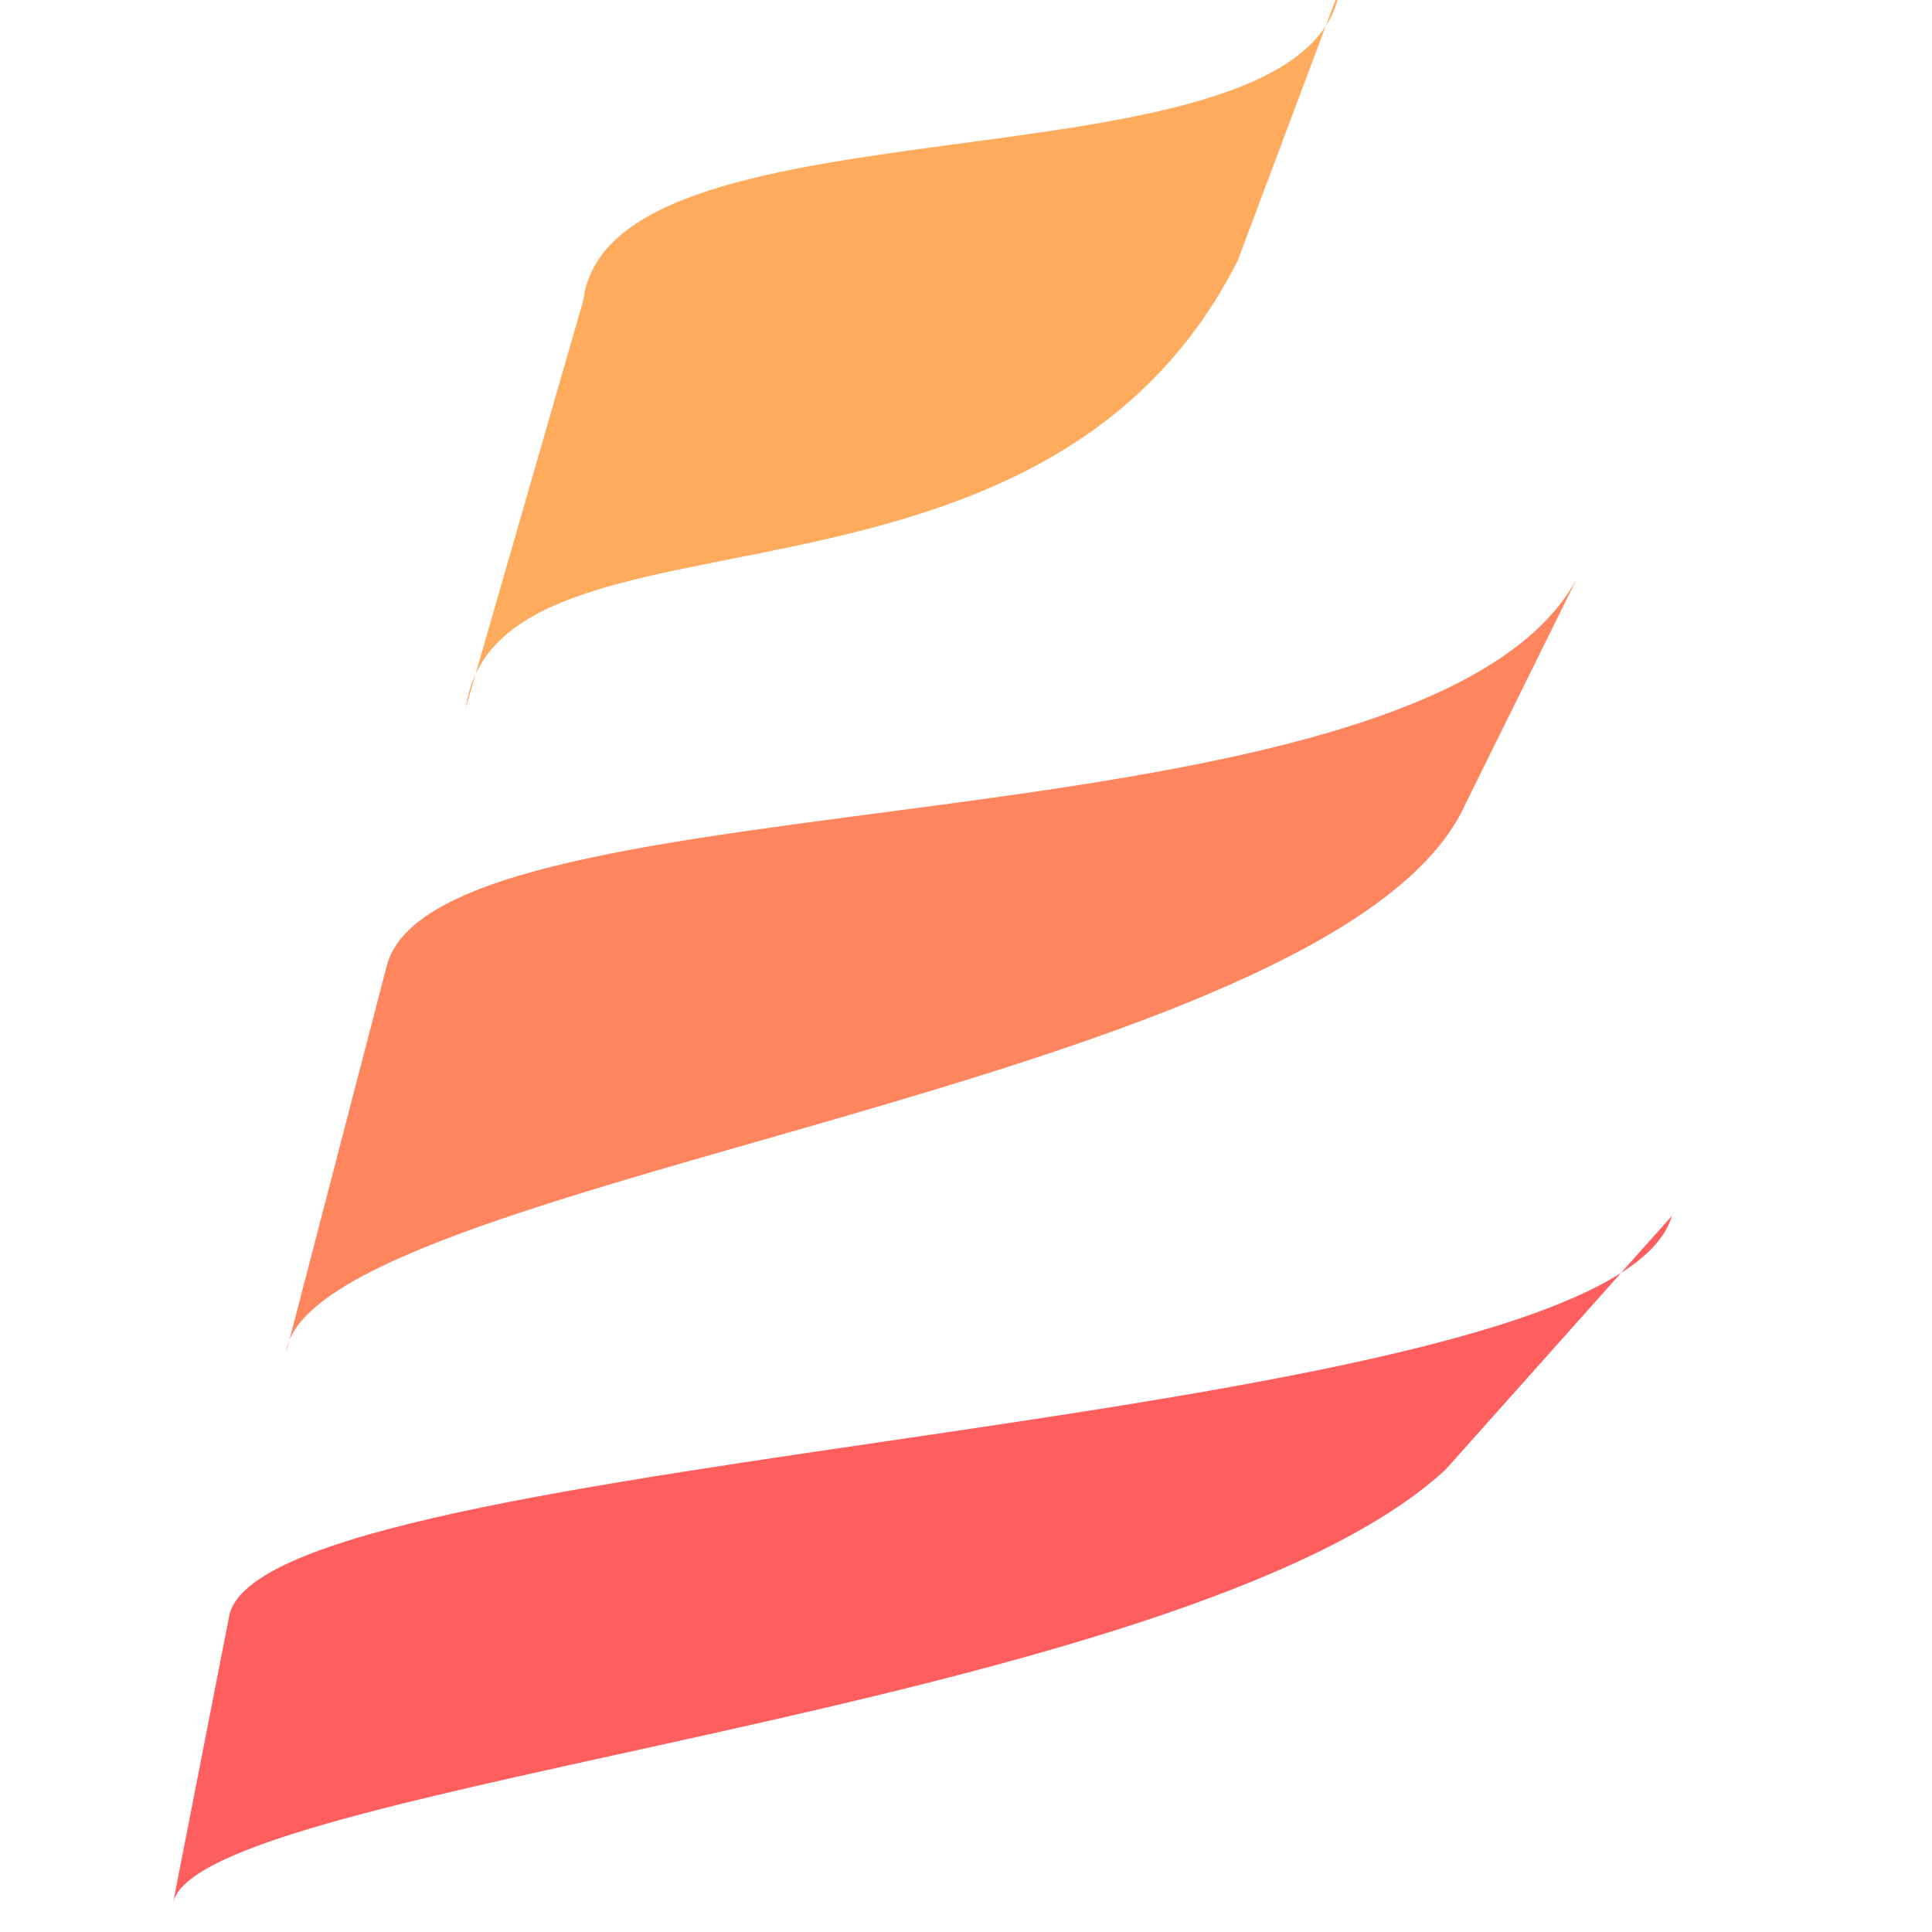
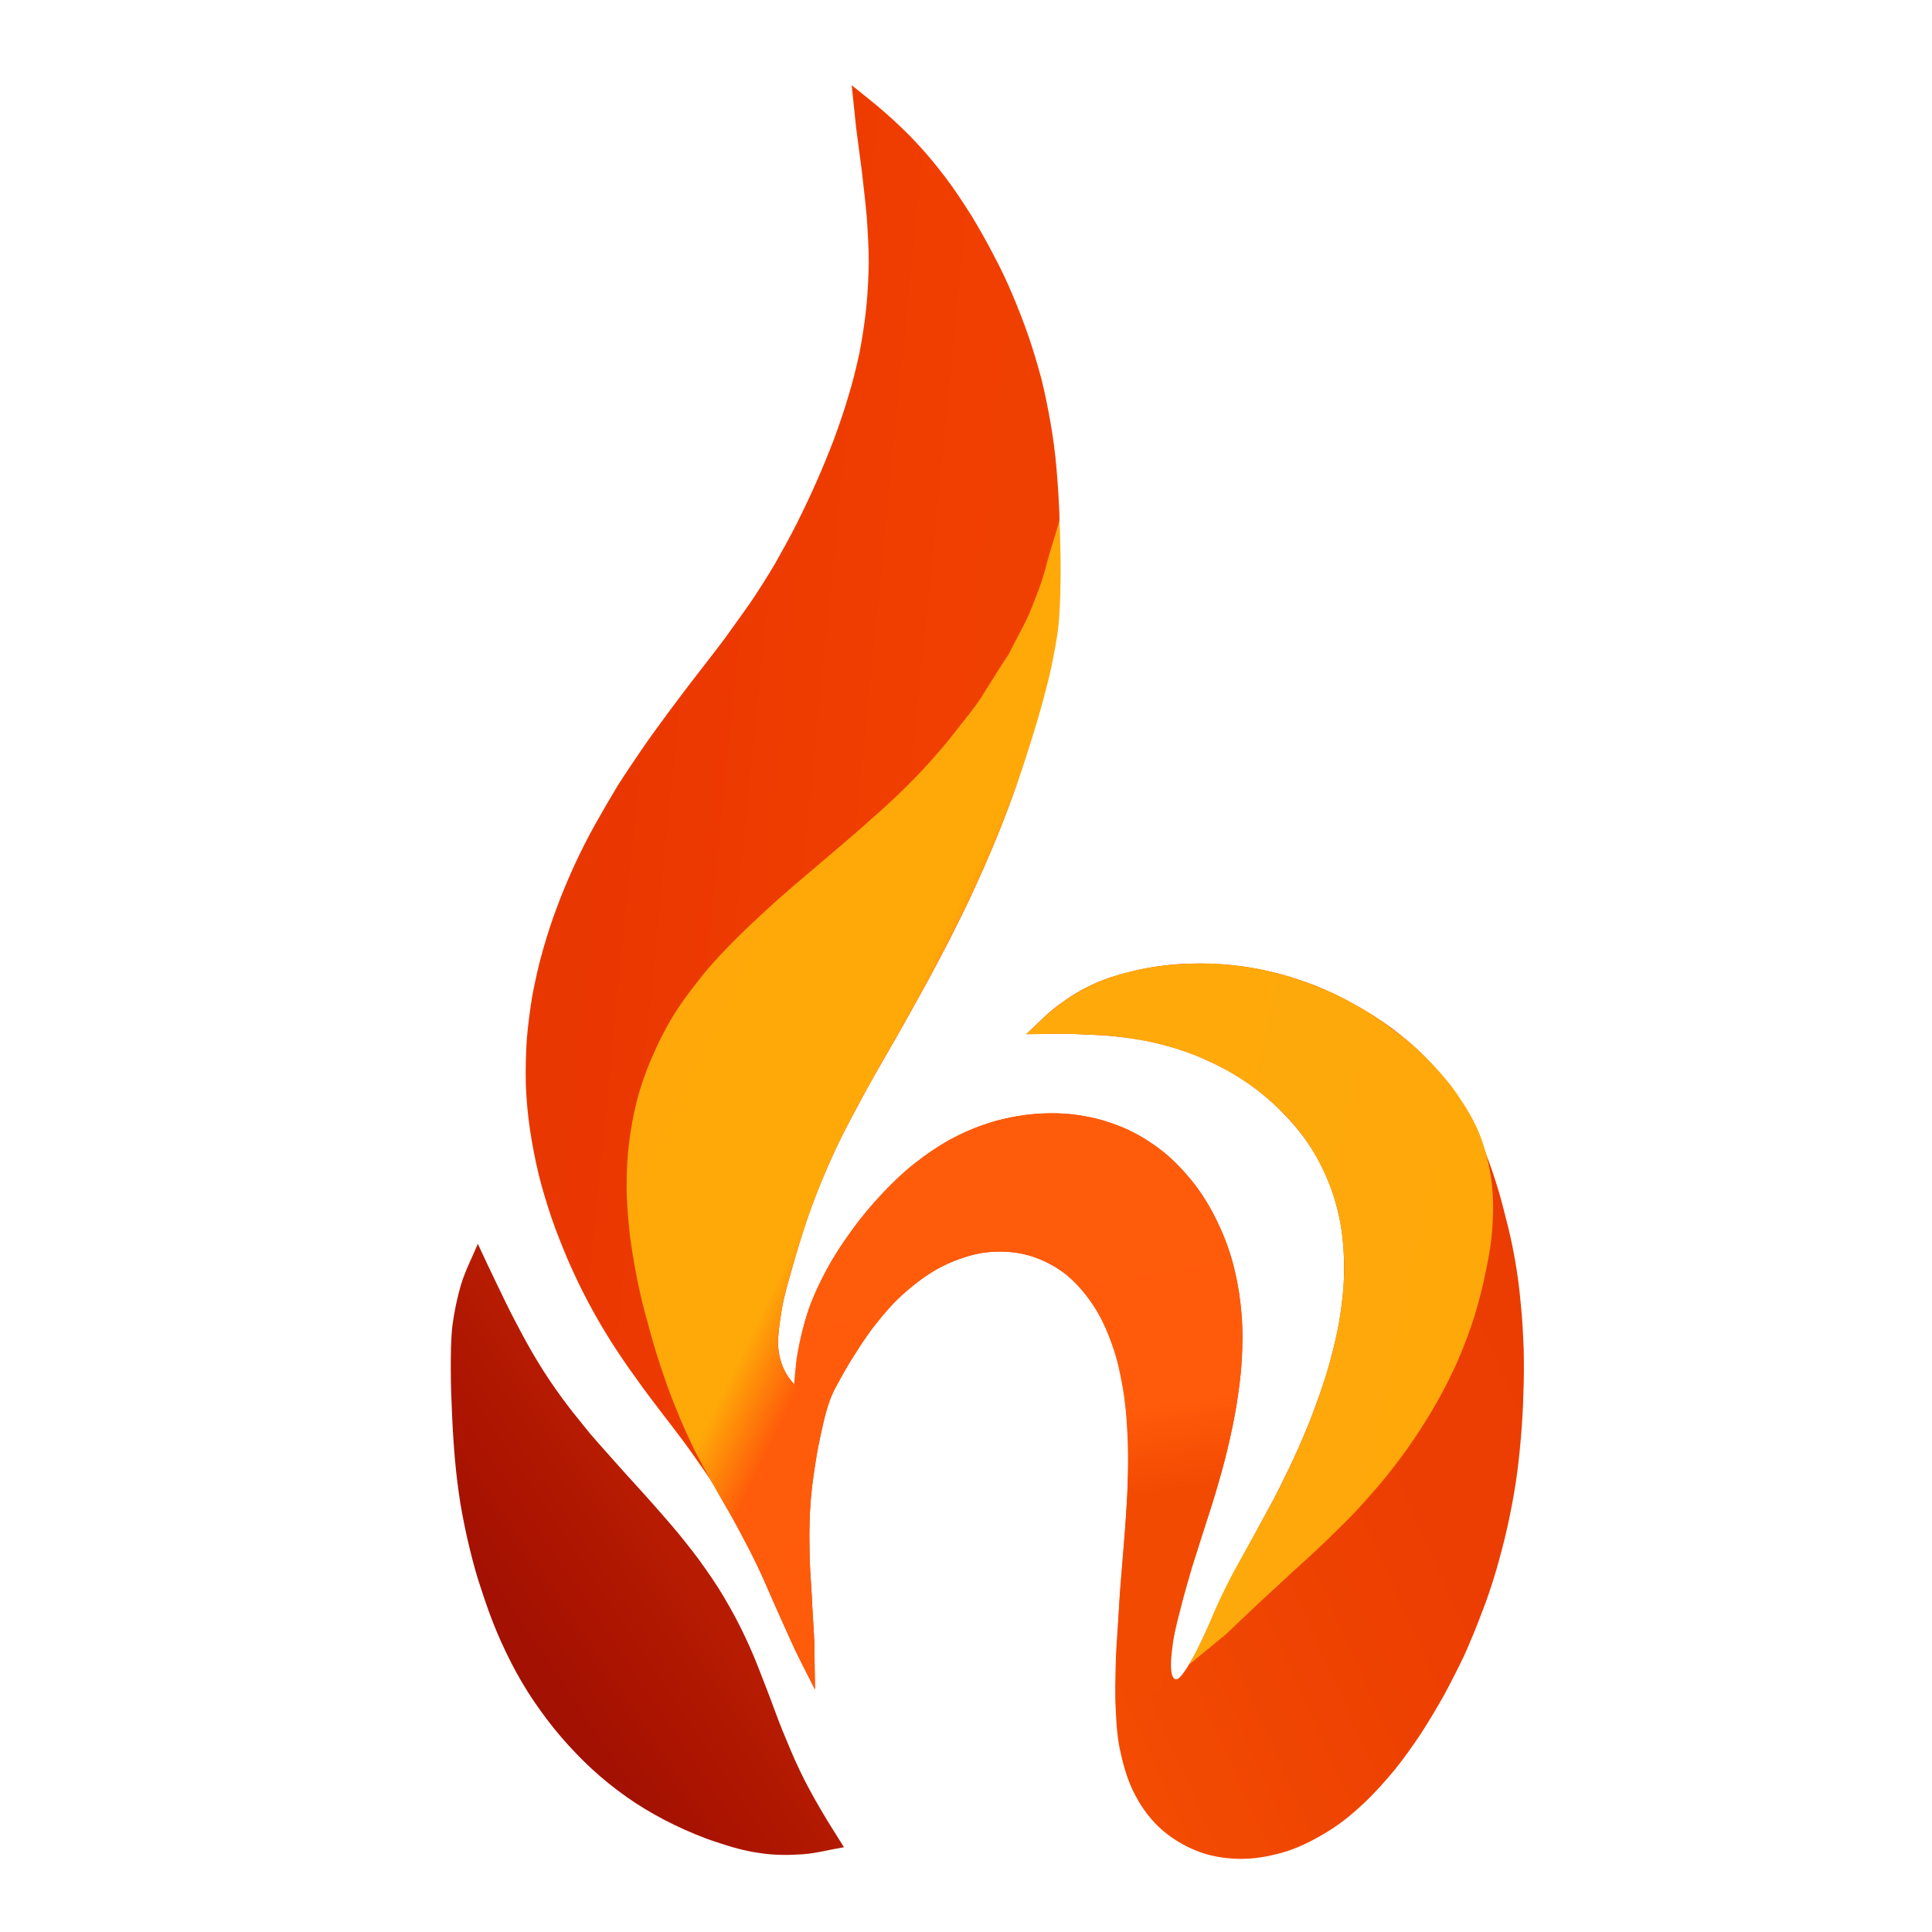
- <svg xmlns="http://www.w3.org/2000/svg" width="800" height="800" viewBox="0 0 800 800">
-   <defs>
-     <clipPath id="clip-1">
-       <rect x="0" y="0" width="800" height="800" fill="none" />
-     </clipPath>
+ <svg xmlns="http://www.w3.org/2000/svg" version="1.1" width="600" height="600" viewBox="0 0 600 600" id="svg67">
+   <defs id="defs55">
+     <linearGradient id="g1" gradientUnits="userSpaceOnUse" x1="257.2" y1="377.8" x2="378.6" y2="389.8" gradientTransform="translate(-71.20219,-164.8288)">
+       <stop offset="0" stop-color="#E93701" id="stop1" />
+       <stop offset="0.25" stop-color="#EC3801" id="stop2" />
+       <stop offset="0.5" stop-color="#EE3C01" id="stop3" />
+       <stop offset="0.75" stop-color="#F03E01" id="stop4" />
+       <stop offset="1" stop-color="#F04001" id="stop5" />
+     </linearGradient>
+     <linearGradient id="g2" gradientUnits="userSpaceOnUse" x1="1026.627" y1="427.09" x2="1144.273" y2="469.91" gradientTransform="translate(-257.2022,-164.8288)">
+       <stop offset="0" stop-color="#DC2502" id="stop6" />
+       <stop offset="0.25" stop-color="#E73002" id="stop7" />
+       <stop offset="0.5" stop-color="#F13D02" id="stop8" />
+       <stop offset="0.71" stop-color="#FE5105" id="stop9" />
+       <stop offset="1" stop-color="#F24002" id="stop10" />
+     </linearGradient>
+     <linearGradient id="g3" gradientUnits="userSpaceOnUse" x1="1310.645" y1="652.4" x2="1095.955" y2="652.4" gradientTransform="translate(-257.2022,-164.8288)">
+       <stop offset="0" stop-color="#E03001" id="stop11" />
+       <stop offset="0.25" stop-color="#E53701" id="stop12" />
+       <stop offset="0.5" stop-color="#E63801" id="stop13" />
+       <stop offset="0.75" stop-color="#E83F01" id="stop14" />
+       <stop offset="1" stop-color="#EF5504" id="stop15" style="stop-color:#f44303;stop-opacity:1;" />
+     </linearGradient>
+     <linearGradient id="g4" gradientUnits="userSpaceOnUse" x1="1255" y1="476.6" x2="1223.2" y2="387.6" gradientTransform="translate(-257.2022,-164.8288)">
+       <stop offset="0" stop-color="#FF5B0B" id="stop16" />
+       <stop offset="0.25" stop-color="#FF5B0B" id="stop17" />
+       <stop offset="0.5" stop-color="#FF5B0B" id="stop18" />
+       <stop offset="0.75" stop-color="#FF5B0B" id="stop19" />
+       <stop offset="1" stop-color="#FF5A0A" id="stop20" />
+     </linearGradient>
+     <linearGradient id="g5" gradientUnits="userSpaceOnUse" x1="576.957" y1="625.712" x2="418.443" y2="696.288" gradientTransform="translate(-71.20219,-164.8288)">
+       <stop offset="0" stop-color="#EB3C02" id="stop21" />
+       <stop offset="0.25" stop-color="#EC3D02" id="stop22" />
+       <stop offset="0.5" stop-color="#ED4001" id="stop23" />
+       <stop offset="0.75" stop-color="#EF4502" id="stop24" />
+       <stop offset="1" stop-color="#F34B02" id="stop25" />
+     </linearGradient>
+     <linearGradient id="g6" gradientUnits="userSpaceOnUse" x1="236.7" y1="679.6" x2="281.5" y2="649.6" gradientTransform="translate(-71.20219,-164.8288)">
+       <stop offset="0" stop-color="#A31102" id="stop26" />
+       <stop offset="0.25" stop-color="#A81301" id="stop27" />
+       <stop offset="0.5" stop-color="#AD1501" id="stop28" />
+       <stop offset="0.75" stop-color="#B11801" id="stop29" />
+       <stop offset="1" stop-color="#B71C02" id="stop30" />
+     </linearGradient>
+     <linearGradient id="g7" gradientUnits="userSpaceOnUse" x1="998" y1="683.1" x2="1039.2" y2="654.2" gradientTransform="translate(-257.2022,-164.8288)">
+       <stop offset="0" stop-color="#A51202" id="stop31" />
+       <stop offset="0.25" stop-color="#A81302" id="stop32" />
+       <stop offset="0.5" stop-color="#AC1502" id="stop33" />
+       <stop offset="0.75" stop-color="#AF1702" id="stop34" />
+       <stop offset="1" stop-color="#B31B03" id="stop35" />
+     </linearGradient>
+     <linearGradient id="g8" gradientUnits="userSpaceOnUse" x1="391.301" y1="525.818" x2="408.099" y2="631.882" gradientTransform="translate(-71.20219,-164.8288)">
+       <stop offset="0" stop-color="#FE5C0B" id="stop36" />
+       <stop offset="0.25" stop-color="#FE5B0B" id="stop37" />
+       <stop offset="0.5" stop-color="#FF5B0B" id="stop38" />
+       <stop offset="0.75" stop-color="#FF5B0A" id="stop39" />
+       <stop offset="1" stop-color="#FE5D0A" id="stop40" style="stop-color:#f34a02;stop-opacity:1;" />
+     </linearGradient>
+     <linearGradient id="g9" gradientUnits="userSpaceOnUse" x1="71.431" y1="480.997" x2="317.606" y2="599.82" gradientTransform="translate(-71.20219,-164.8288)">
+       <stop offset="0" stop-color="#FE9C04" id="stop41" />
+       <stop offset="0.25" stop-color="#FFA709" id="stop42" />
+       <stop offset="0.549" stop-color="#FFA80A" id="stop43" />
+       <stop offset="0.923" stop-color="#FFA909" id="stop44" />
+       <stop offset="1" stop-color="#FFA909" id="stop45" style="stop-color:#fe5b0a;stop-opacity:1;" />
+     </linearGradient>
+     <linearGradient id="g10" gradientUnits="userSpaceOnUse" x1="526.7" y1="551.7" x2="409.3" y2="526.8" gradientTransform="translate(-71.20219,-164.8288)">
+       <stop offset="0" stop-color="#FEA80A" id="stop46" />
+       <stop offset="0.25" stop-color="#FEA80B" id="stop47" />
+       <stop offset="0.5" stop-color="#FEA90B" id="stop48" />
+       <stop offset="0.75" stop-color="#FFA90B" id="stop49" />
+       <stop offset="1" stop-color="#FFA90B" id="stop50" />
+     </linearGradient>
+     <linearGradient id="g11" gradientUnits="userSpaceOnUse" x1="1181.1" y1="633.1" x2="1242.7" y2="587.3" gradientTransform="translate(-257.2022,-164.8288)">
+       <stop offset="0" stop-color="#FFA207" id="stop51" />
+       <stop offset="0.25" stop-color="#FFA708" id="stop52" />
+       <stop offset="0.5" stop-color="#FFA708" id="stop53" />
+       <stop offset="0.75" stop-color="#FFA809" id="stop54" />
+       <stop offset="1" stop-color="#FFA909" id="stop55" />
+     </linearGradient>
  </defs>
-   <g clip-path="url(#clip-1)" id="hearth" fill="none" fill-rule="nonzero" stroke="none" stroke-width="1" stroke-linecap="butt" stroke-linejoin="miter" stroke-miterlimit="10" stroke-dasharray="" stroke-dashoffset="0" font-family="none" font-weight="none" font-size="none" text-anchor="none" style="mix-blend-mode: normal">
-     <rect x="0" y="0" width="800" height="800" fill="none" />
-     <path d="M598.53,608.58l93.751,-105.083c-25.706,89.969 -584.908,94.994 -597.423,165.912l-23.254,118.887c8.678,-50.155 418.261,-79.411 526.925,-179.717z" fill="#ff5e5e" />
-     <path d="M606.889,332.739l45.946,-92.909c-64.264,117.511 -471.632,78.005 -492.7,160.17l-41.668,160.17c8.674,-72.317 436.452,-110.408 488.423,-227.431z" fill="#ff855e" />
-     <path d="M512.517,107.882l42.401,-112.988c-12.589,88.728 -302.094,40.186 -313.358,129.355l-48.726,169.053c13.28,-93.598 237.261,-22.451 319.682,-185.42z" fill="#ffab5e" />
-   </g>
+   <path d="m 256.898,436.271 c -1,4.9 -2.2,9.7 -3.1,14.6 -0.8,4.9 -1.6,9.8 -2,14.8 -0.4,4.9 -0.5,9.9 -0.4,14.9 0,5 0.4,10 0.7,14.9 0.2,5 0.6,9.9 0.8,14.7 0.1,4.9 0.1,9.7 0.2,14.5 -2,-4 -4.1,-8 -6.1,-12.1 -1.9,-4.1 -3.8,-8.4 -5.7,-12.6 -1.9,-4.2 -3.7,-8.6 -5.7,-12.9 -2,-4.3 -4,-8.5 -6.2,-12.7 -2.2,-4.1 -4.6,-8.2 -7.1,-12.2 -2.5,-4 -5.2,-7.8 -7.9,-11.6 -2.7,-3.8 -5.6,-7.5 -8.5,-11.3 -2.8,-3.7 -5.7,-7.4 -8.4,-11.3 -2.8,-3.8 -5.4,-7.7 -7.9,-11.6 -2.5,-4 -4.9,-8.1 -7.1,-12.3 -2.2,-4.1 -4.2,-8.4 -6.1,-12.7 -1.8,-4.3 -3.6,-8.7 -5.1,-13.1 -1.5,-4.5 -2.9,-9 -4,-13.5 -1.1,-4.6 -2,-9.2 -2.7,-13.9 -0.7,-4.6 -1.1,-9.3 -1.3,-14 -0.1,-4.7 0,-9.4 0.3,-14.1 0.4,-4.7 1,-9.3 1.8,-14 0.9,-4.6 1.9,-9.2 3.2,-13.7 1.3,-4.5 2.7,-9 4.4,-13.4 1.6,-4.4 3.5,-8.8 5.4,-13 2,-4.3 4.1,-8.5 6.4,-12.6 2.3,-4.1 4.7,-8.2 7.1,-12.2 2.5,-3.9 5.2,-7.9 7.8,-11.7 2.7,-3.9 5.5,-7.7 8.3,-11.5 2.8,-3.7 5.6,-7.5 8.5,-11.2 2.8,-3.7 5.8,-7.4 8.6,-11.2 2.7,-3.8 5.5,-7.6 8.2,-11.5 2.6,-3.9 5.1,-7.8 7.5,-11.9 2.3,-4.1 4.6,-8.2 6.7,-12.4 2.1,-4.2 4.1,-8.4 6,-12.7 1.9,-4.3 3.7,-8.7 5.4,-13.1 1.6,-4.4 3.2,-8.9 4.5,-13.4 1.4,-4.5 2.5,-9 3.5,-13.6 0.9,-4.6 1.6,-9.3 2.1,-13.9 0.5,-4.7 0.7,-9.4 0.8,-14.1 0,-4.7 -0.3,-9.4 -0.6,-14.1 -0.4,-4.7 -1,-9.4 -1.5,-14 -0.6,-4.6 -1.2,-9.2 -1.8,-13.7 -0.5,-4.5 -0.9,-8.9 -1.4,-13.4 3.6,2.9 7.2,5.7 10.6,8.7 3.5,3.1 6.8,6.2 9.9,9.6 3.2,3.4 6.1,7 8.9,10.7 2.8,3.7 5.3,7.6 7.8,11.5 2.4,4 4.7,8 6.8,12.1 2.2,4.1 4.2,8.3 6,12.6 1.8,4.3 3.5,8.6 5,13 1.5,4.4 2.8,8.8 4,13.3 1.1,4.5 2,9 2.8,13.6 0.8,4.6 1.4,9.2 1.8,13.8 0.4,4.6 0.7,9.2 0.9,13.9 0.1,4.6 0.1,9.2 0,13.9 -0.1,4.6 -0.3,9.3 -0.7,13.9 -0.4,4.6 -1,9.2 -1.7,13.8 -0.7,4.5 -1.6,9.1 -2.6,13.6 -1,4.5 -2.1,9 -3.4,13.5 -1.2,4.5 -2.6,8.9 -4.1,13.3 -1.4,4.4 -3,8.7 -4.7,13.1 -1.7,4.3 -3.4,8.6 -5.3,12.8 -1.8,4.3 -3.8,8.5 -5.7,12.7 -2,4.2 -4.1,8.3 -6.2,12.5 -2.1,4.1 -4.3,8.2 -6.5,12.3 -2.2,4 -4.5,8.1 -6.7,12.1 -2.3,4.1 -4.6,8.1 -6.9,12.1 -2.3,4 -4.6,8 -6.8,12.1 -2.2,4.1 -4.4,8.2 -6.5,12.4 -2,4.1 -3.9,8.3 -5.7,12.6 -1.8,4.3 -3.4,8.5 -4.9,12.9 -1.5,4.5 -2.9,8.9 -4.2,13.6 -1.3,4.6 -2.8,9.5 -3.6,14.1 -0.7,4.7 -1.6,9.6 -0.9,13.5 0.6,3.9 2.3,7.3 4.8,10 2.5,2.7 6.8,4.1 10.2,6.2 z" fill="url(#g1)" id="path56" style="fill:url(#g1)" />
+   <path d="m 257.098,435.171 c -3.5,-0.4 -7.1,-0.9 -10.7,-1.3 0.5,-4.7 0.7,-9.4 1.5,-13.9 0.8,-4.6 1.8,-9.1 3.3,-13.5 1.6,-4.4 3.6,-8.7 5.9,-12.8 2.2,-4.1 4.9,-8.1 7.7,-11.9 2.8,-3.8 5.8,-7.5 9,-10.9 3.3,-3.5 6.7,-6.8 10.4,-9.7 3.7,-2.9 7.6,-5.5 11.8,-7.7 4.1,-2.2 8.5,-4 13,-5.3 4.5,-1.2 9.3,-2.1 13.9,-2.3 4.7,-0.3 9.5,-0.1 14.1,0.8 4.6,0.8 9.2,2.3 13.4,4.2 4.2,2 8.2,4.6 11.8,7.6 3.5,3 6.7,6.6 9.5,10.3 2.8,3.8 5.2,8 7.1,12.3 2,4.2 3.5,8.8 4.6,13.3 1.1,4.6 1.8,9.3 2.2,14 0.4,4.6 0.3,9.4 0,14.1 -0.2,4.7 -0.9,9.4 -1.6,14 -0.8,4.7 -1.8,9.3 -2.9,13.9 -1.1,4.5 -2.3,9 -3.7,13.5 -1.3,4.5 -2.8,8.9 -4.3,13.5 -1.4,4.6 -3.1,9.3 -4.4,14.1 -1.4,4.9 -2.9,10.3 -3.8,14.8 -0.8,4.4 -1.4,9.4 -1.2,11.9 0.1,2.5 0.9,3.8 2.1,3.2 1.2,-0.7 3.1,-3.7 5,-7.1 1.9,-3.4 4.2,-8.8 6.4,-13.3 2.1,-4.4 4.4,-9.3 6.7,-13.7 2.2,-4.3 4.5,-8.4 6.7,-12.6 2.3,-4.2 4.5,-8.1 6.6,-12.3 2.1,-4.2 4.2,-8.5 6.1,-12.8 1.9,-4.3 3.7,-8.6 5.3,-13.1 1.6,-4.4 3.2,-8.9 4.4,-13.4 1.2,-4.6 2.4,-9.2 3.1,-13.8 0.7,-4.7 1.3,-9.4 1.3,-14.1 0.1,-4.7 -0.2,-9.4 -0.9,-14.1 -0.8,-4.6 -2,-9.2 -3.7,-13.5 -1.7,-4.3 -3.9,-8.6 -6.5,-12.4 -2.6,-3.9 -5.8,-7.5 -9.1,-10.8 -3.4,-3.3 -7.1,-6.3 -11,-8.9 -3.9,-2.6 -8.2,-4.8 -12.5,-6.7 -4.3,-1.9 -8.8,-3.4 -13.3,-4.5 -4.6,-1.2 -9.2,-1.9 -13.9,-2.4 -4.6,-0.5 -9.3,-0.6 -13.9,-0.8 -4.7,-0.1 -9.3,0.1 -13.9,0.1 3.2,-2.9 6.2,-6.2 9.7,-8.8 3.5,-2.6 7.2,-5 11.3,-6.8 4.1,-1.9 8.7,-3.2 13.2,-4.2 4.5,-1.1 9.3,-1.7 14,-2 4.6,-0.2 9.3,-0.2 14,0.2 4.6,0.4 9.2,1.1 13.7,2.2 4.5,1 9,2.5 13.3,4.1 4.3,1.7 8.6,3.7 12.6,6 4.1,2.2 8.1,4.8 11.8,7.5 3.7,2.8 7.3,5.8 10.5,9.1 3.3,3.3 6.2,6.9 8.9,10.7 2.6,3.8 4.8,7.9 6.8,12.1 1.9,4.1 3.6,8.5 5.1,12.9 1.5,4.4 2.8,9 3.9,13.5 1.2,4.5 2.2,9 3,13.6 0.8,4.5 1.4,9.2 1.8,13.8 0.5,4.6 0.7,9.2 0.9,13.9 0.1,4.6 0.1,9.3 -0.1,13.9 -0.1,4.7 -0.4,9.3 -0.8,14 -0.4,4.6 -0.9,9.2 -1.6,13.8 -0.7,4.6 -1.6,9.2 -2.6,13.7 -1,4.5 -2.2,9 -3.5,13.5 -1.3,4.4 -2.8,8.9 -4.5,13.2 -1.6,4.3 -3.4,8.6 -5.3,12.9 -2,4.2 -4.1,8.3 -6.3,12.4 -2.3,4.1 -4.7,8.1 -7.2,12 -2.6,3.9 -5.3,7.7 -8.2,11.3 -3,3.6 -6.1,7.1 -9.5,10.3 -3.4,3.2 -7,6.2 -10.9,8.6 -4,2.5 -8.2,4.7 -12.6,6.2 -4.4,1.4 -9.1,2.4 -13.7,2.5 -4.5,0.1 -9.3,-0.5 -13.5,-2 -4.3,-1.5 -8.4,-3.9 -11.8,-6.8 -3.4,-2.9 -6.3,-6.7 -8.4,-10.7 -2.2,-4 -3.6,-8.6 -4.6,-13.1 -1.1,-4.5 -1.4,-9.2 -1.6,-13.9 -0.3,-4.7 -0.1,-9.4 0,-14.1 0.1,-4.6 0.5,-9.3 0.8,-13.9 0.3,-4.7 0.7,-9.3 1,-13.9 0.4,-4.7 0.8,-9.3 1.1,-13.9 0.3,-4.7 0.7,-9.3 0.8,-14 0.2,-4.6 0.2,-9.3 0.1,-13.9 -0.2,-4.7 -0.5,-9.4 -1.2,-14 -0.7,-4.6 -1.6,-9.3 -3.1,-13.7 -1.4,-4.4 -3.3,-8.9 -5.7,-12.8 -2.4,-3.9 -5.5,-7.7 -8.9,-10.5 -3.5,-2.8 -7.7,-5 -11.9,-6.2 -4.3,-1.2 -9,-1.4 -13.5,-0.9 -4.4,0.6 -9,2.2 -13.2,4.2 -4.1,2 -8,4.9 -11.5,8 -3.5,3 -6.6,6.6 -9.5,10.3 -2.9,3.6 -5.3,7.6 -7.8,11.5 -2.4,4 -4.6,8.2 -6.9,12.2 z" fill="url(#g5)" id="path58" style="fill:url(#g5)" />
+   <path d="m 148.398,386.271 c 1.9,4.1 3.8,8.2 5.8,12.3 2,4.1 3.9,8.2 6.1,12.3 2.1,4 4.3,8.1 6.7,12 2.4,4 5,7.8 7.7,11.5 2.7,3.7 5.7,7.3 8.6,10.9 3,3.5 6.1,6.9 9.2,10.4 3,3.4 6.2,6.8 9.3,10.3 3,3.4 6.1,6.9 9,10.4 2.9,3.6 5.8,7.2 8.4,11 2.7,3.8 5.2,7.7 7.4,11.7 2.3,4 4.3,8.1 6.2,12.3 1.9,4.2 3.5,8.6 5.2,12.9 1.7,4.3 3.2,8.7 4.9,12.9 1.8,4.3 3.5,8.6 5.5,12.7 2,4.2 4.2,8.2 6.5,12.1 2.3,4 4.8,7.8 7.2,11.7 -4.3,0.7 -8.6,1.9 -12.9,2.2 -4.4,0.3 -8.9,0.3 -13.3,-0.4 -4.5,-0.6 -9,-1.9 -13.4,-3.4 -4.4,-1.4 -8.8,-3.3 -13,-5.3 -4.2,-2 -8.2,-4.3 -12.1,-6.8 -3.8,-2.5 -7.5,-5.3 -11,-8.3 -3.5,-3 -6.8,-6.3 -9.9,-9.7 -3.1,-3.4 -6,-7 -8.7,-10.8 -2.7,-3.7 -5.2,-7.7 -7.4,-11.7 -2.2,-4 -4.2,-8.2 -6,-12.4 -1.8,-4.3 -3.4,-8.7 -4.8,-13.1 -1.5,-4.3 -2.7,-8.8 -3.8,-13.3 -1.1,-4.5 -2,-9 -2.8,-13.6 -0.7,-4.5 -1.3,-9.1 -1.7,-13.7 -0.4,-4.6 -0.7,-9.2 -0.9,-13.9 -0.2,-4.6 -0.4,-9.3 -0.4,-14 0,-4.6 0,-9.3 0.5,-13.8 0.6,-4.5 1.5,-8.8 2.8,-13.1 1.3,-4.2 3.4,-8.2 5.1,-12.3 z" fill="url(#g6)" id="path63" style="fill:url(#g6)" />
+   <path d="m 369.216,516.989 c 2.187,-3.663 4.482,-8.318 6.182,-12.418 1.7,-4.2 3.6,-8.3 5.6,-12.3 2,-4.1 4.3,-8 6.5,-12 2.2,-4 4.5,-8 6.6,-12 2.2,-4 4.3,-8.1 6.2,-12.2 2,-4.1 3.8,-8.2 5.6,-12.5 1.7,-4.2 3.3,-8.4 4.7,-12.8 1.4,-4.3 2.8,-8.7 3.8,-13.1 1,-4.4 1.9,-9 2.4,-13.5 0.5,-4.5 0.8,-9.1 0.6,-13.6 -0.2,-4.5 -0.7,-9.1 -1.7,-13.5 -1,-4.4 -2.5,-8.8 -4.4,-12.9 -1.8,-4.1 -4.2,-8.1 -6.9,-11.7 -2.7,-3.6 -5.9,-7 -9.3,-10 -3.3,-3.1 -7,-5.8 -10.9,-8.2 -3.9,-2.4 -8,-4.5 -12.2,-6.2 -4.2,-1.7 -8.6,-3.1 -13,-4.1 -4.4,-1.1 -8.9,-1.7 -13.4,-2.2 -4.5,-0.4 -9,-0.5 -13.5,-0.7 -4.5,-0.1 -8.9,0.1 -13.4,0.1 3.3,-3 6.3,-6.2 9.9,-8.9 3.5,-2.6 7.4,-5 11.5,-6.9 4.2,-1.8 8.8,-3.2 13.4,-4.2 4.6,-1 9.5,-1.6 14.2,-1.8 4.7,-0.3 9.5,-0.2 14.2,0.3 4.7,0.4 9.3,1.2 13.9,2.4 4.6,1.1 9.1,2.6 13.4,4.4 4.4,1.7 8.7,3.8 12.8,6.2 4,2.3 8,5 11.7,7.9 3.8,2.8 7.4,6 10.6,9.4 3.3,3.4 6.5,7.1 9,11 2.6,3.8 5,8 6.6,12.3 1.6,4.4 2.7,9 3.3,13.5 0.6,4.6 0.6,9.4 0.3,14.1 -0.3,4.7 -1.1,9.5 -2.1,14.1 -0.9,4.6 -2.1,9.3 -3.5,13.8 -1.4,4.5 -3.1,8.9 -4.9,13.2 -1.9,4.3 -4,8.6 -6.3,12.7 -2.3,4.1 -4.8,8.1 -7.4,12 -2.6,3.9 -5.5,7.7 -8.4,11.4 -3,3.7 -6.1,7.2 -9.3,10.7 -3.2,3.4 -6.6,6.7 -10,10 -3.4,3.3 -6.9,6.4 -10.4,9.6 -3.4,3.2 -6.9,6.4 -10.4,9.6 -3.4,3.2 -6.7,6.4 -10.1,9.6 z" fill="url(#g10)" id="path64" style="fill:url(#g10)" />
+   <path d="m 358.988,526.089 c -1.565,0.715 -6.651,1.24 -10.084,0.005 -1.625,-0.376 -1.907,-8.123 -1.807,-12.723 0,-4.6 0.1,-9.1 0.4,-13.7 0.2,-4.6 0.6,-9.1 1,-13.7 0.3,-4.5 0.8,-9.1 1.1,-13.7 0.3,-4.6 0.6,-9.1 0.7,-13.7 0.1,-4.6 0.1,-9.2 -0.2,-13.8 -0.2,-4.5 -0.6,-9.2 -1.4,-13.7 -0.8,-4.5 -1.7,-9.1 -3.3,-13.4 -1.5,-4.3 -3.4,-8.7 -6,-12.5 -2.5,-3.7 -5.6,-7.3 -9.1,-10 -3.5,-2.6 -7.8,-4.6 -12,-5.6 -4.2,-1.1 -8.9,-1.1 -13.3,-0.5 -4.4,0.7 -8.9,2.4 -12.9,4.5 -4,2.1 -7.8,5 -11.3,8 -3.4,3 -6.51,6.578 -9.31,10.178 -2.8,3.6 -5.3,7.5 -7.7,11.4 -2.4,3.9 -5.335,9.583 -7.084,13.848 -3.5,-0.4 -6.816,-2.748 -10.416,-3.148 0.5,-4.6 0.6,-9.2 1.4,-13.7 0.8,-4.5 1.91,-8.978 3.41,-13.378 1.5,-4.3 3.5,-8.5 5.7,-12.6 2.2,-4.1 4.8,-8 7.5,-11.8 2.7,-3.8 5.7,-7.4 8.9,-10.8 3.1,-3.4 6.5,-6.7 10.1,-9.6 3.6,-2.9 7.4,-5.6 11.4,-7.9 4.1,-2.2 8.4,-4.1 12.8,-5.4 4.4,-1.4 9.1,-2.3 13.7,-2.7 4.6,-0.4 9.4,-0.3 13.9,0.4 4.5,0.6 9.1,1.9 13.3,3.7 4.2,1.7 8.3,4.2 11.9,6.9 3.7,2.8 7,6.2 9.9,9.8 2.9,3.6 5.4,7.7 7.4,11.8 2.1,4.1 3.8,8.5 5.1,13 1.2,4.4 2.1,9 2.6,13.6 0.5,4.6 0.6,9.3 0.5,13.9 -0.1,4.7 -0.6,9.3 -1.3,13.9 -0.6,4.6 -1.5,9.2 -2.5,13.7 -1,4.6 -2.2,9.1 -3.5,13.5 -1.2,4.5 -2.7,8.9 -4.1,13.3 -1.4,4.5 -2.8,8.9 -4.2,13.3 -1.3,4.5 -2.6,8.9 -3.7,13.4 -1.2,4.5 -2.2,9 -3.1,13.6 -1,4.5 -2.71,11.812 -4.41,12.318 z" fill="url(#g8)" id="path65" style="fill:url(#g8)" />
+   <path d="m 258.803,432.309 c -2.42,5.21 -4.022,13.662 -5.005,18.562 -0.8,4.9 -1.6,9.8 -2,14.8 -0.4,4.9 -0.5,9.9 -0.4,14.9 0,5 0.4,10 0.7,14.9 0.2,5 0.6,9.9 0.8,14.7 0.1,4.9 0.1,9.7 0.2,14.5 -2,-4 -4.1,-7.9 -6,-12 -2,-4.1 -3.8,-8.3 -5.7,-12.6 -1.9,-4.2 -3.7,-8.5 -5.7,-12.7 -2,-4.2 -4.2,-8.4 -6.4,-12.5 -2.2,-4.2 -4.7,-8.2 -6.9,-12.2 -2.3,-4.1 -4.6,-8.2 -6.7,-12.3 -2,-4.2 -4,-8.5 -5.7,-12.8 -1.8,-4.3 -3.3,-8.7 -4.8,-13.1 -1.5,-4.5 -2.8,-9 -4,-13.5 -1.3,-4.5 -2.4,-9.1 -3.3,-13.6 -0.9,-4.6 -1.7,-9.2 -2.3,-13.9 -0.5,-4.6 -0.9,-9.3 -1,-14 0,-4.6 0.1,-9.3 0.7,-13.9 0.5,-4.7 1.4,-9.3 2.5,-13.8 1.2,-4.5 2.7,-8.9 4.6,-13.2 1.8,-4.3 3.9,-8.5 6.3,-12.5 2.4,-4 5.2,-7.8 8.1,-11.4 2.8,-3.7 6,-7.2 9.2,-10.5 3.3,-3.4 6.7,-6.7 10.1,-9.8 3.4,-3.2 6.9,-6.3 10.5,-9.4 3.5,-3 7.1,-6 10.6,-9 3.6,-3.1 7.2,-6.1 10.7,-9.2 3.5,-3.1 7,-6.2 10.4,-9.4 3.3,-3.2 6.7,-6.5 9.8,-10 3.1,-3.4 6.2,-7 9,-10.7 2.9,-3.7 6.058,-7.408 8.458,-11.408 2.5,-3.9 5.25,-8.467 7.716,-12.117 2,-4.1 4.886,-9.017 6.686,-13.317 1.7,-4.3 3.712,-9.186 4.808,-13.641 1.099,-4.467 3.216,-10.517 4.258,-14.725 0.182,4.4 0.397,11.491 0.361,15.717 -0.005,4.37 -0.088,8.991 -0.388,13.491 -0.2,4.5 -1,9 -1.9,13.5 -0.8,4.5 -2,9 -3.2,13.5 -1.2,4.4 -2.5,8.8 -3.9,13.2 -1.4,4.3 -2.8,8.7 -4.3,13 l -4.8,12.9 c -1.7,4.2 -3.5,8.4 -5.3,12.6 -1.9,4.2 -3.8,8.4 -5.8,12.5 -2,4.1 -4.1,8.2 -6.2,12.3 -2.1,4.1 -4.2,8.1 -6.4,12.1 -2.2,4 -4.4,8 -6.7,12 -2.2,4 -4.5,8 -6.8,11.9 -2.2,4 -4.5,8 -6.7,12 -2.2,4.1 -4.3,8.1 -6.3,12.2 -2,4.2 -3.9,8.3 -5.6,12.6 -1.7,4.2 -3.3,8.4 -4.8,12.8 -1.4,4.3 -2.8,8.8 -4.1,13.3 -1.3,4.6 -2.8,9.5 -3.5,14.1 -0.7,4.5 -1.5,9.4 -0.8,13.2 0.7,3.9 2.403,7.028 4.903,9.628 3.316,2.657 10.546,5.245 12.002,2.31 z" fill="url(#g9)" id="path61" style="fill:url(#g9)" />
</svg>
